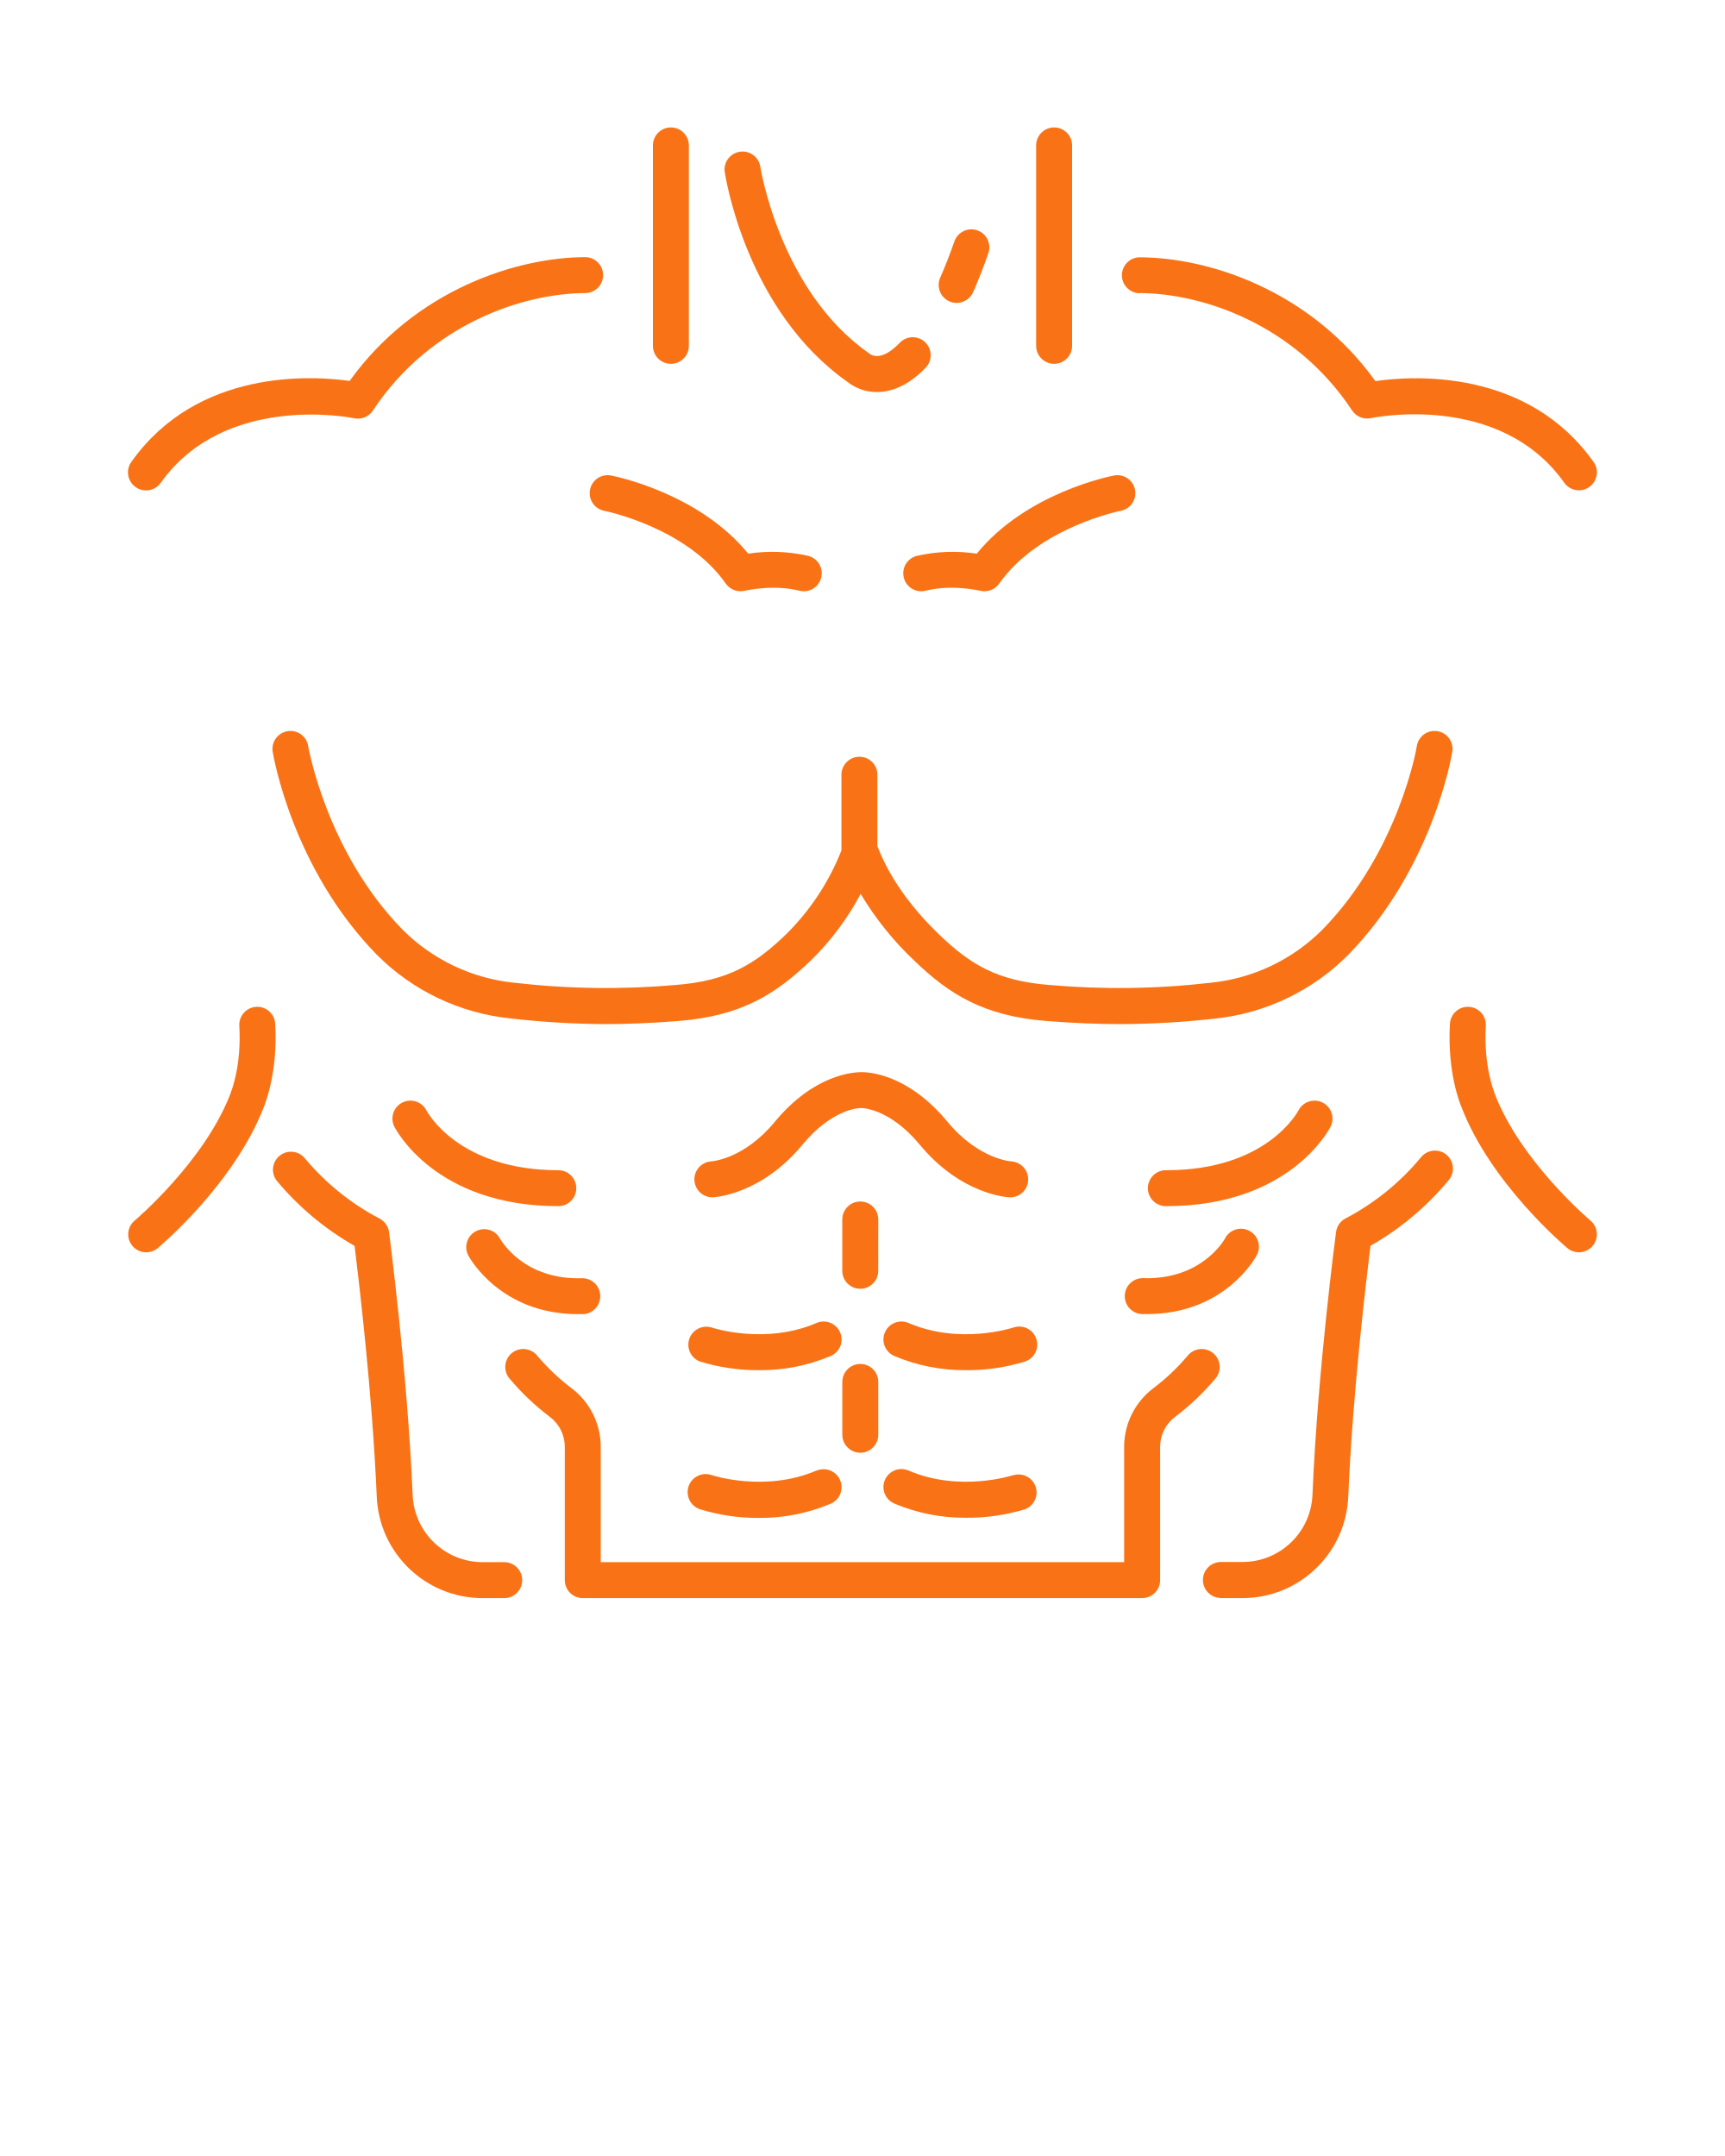
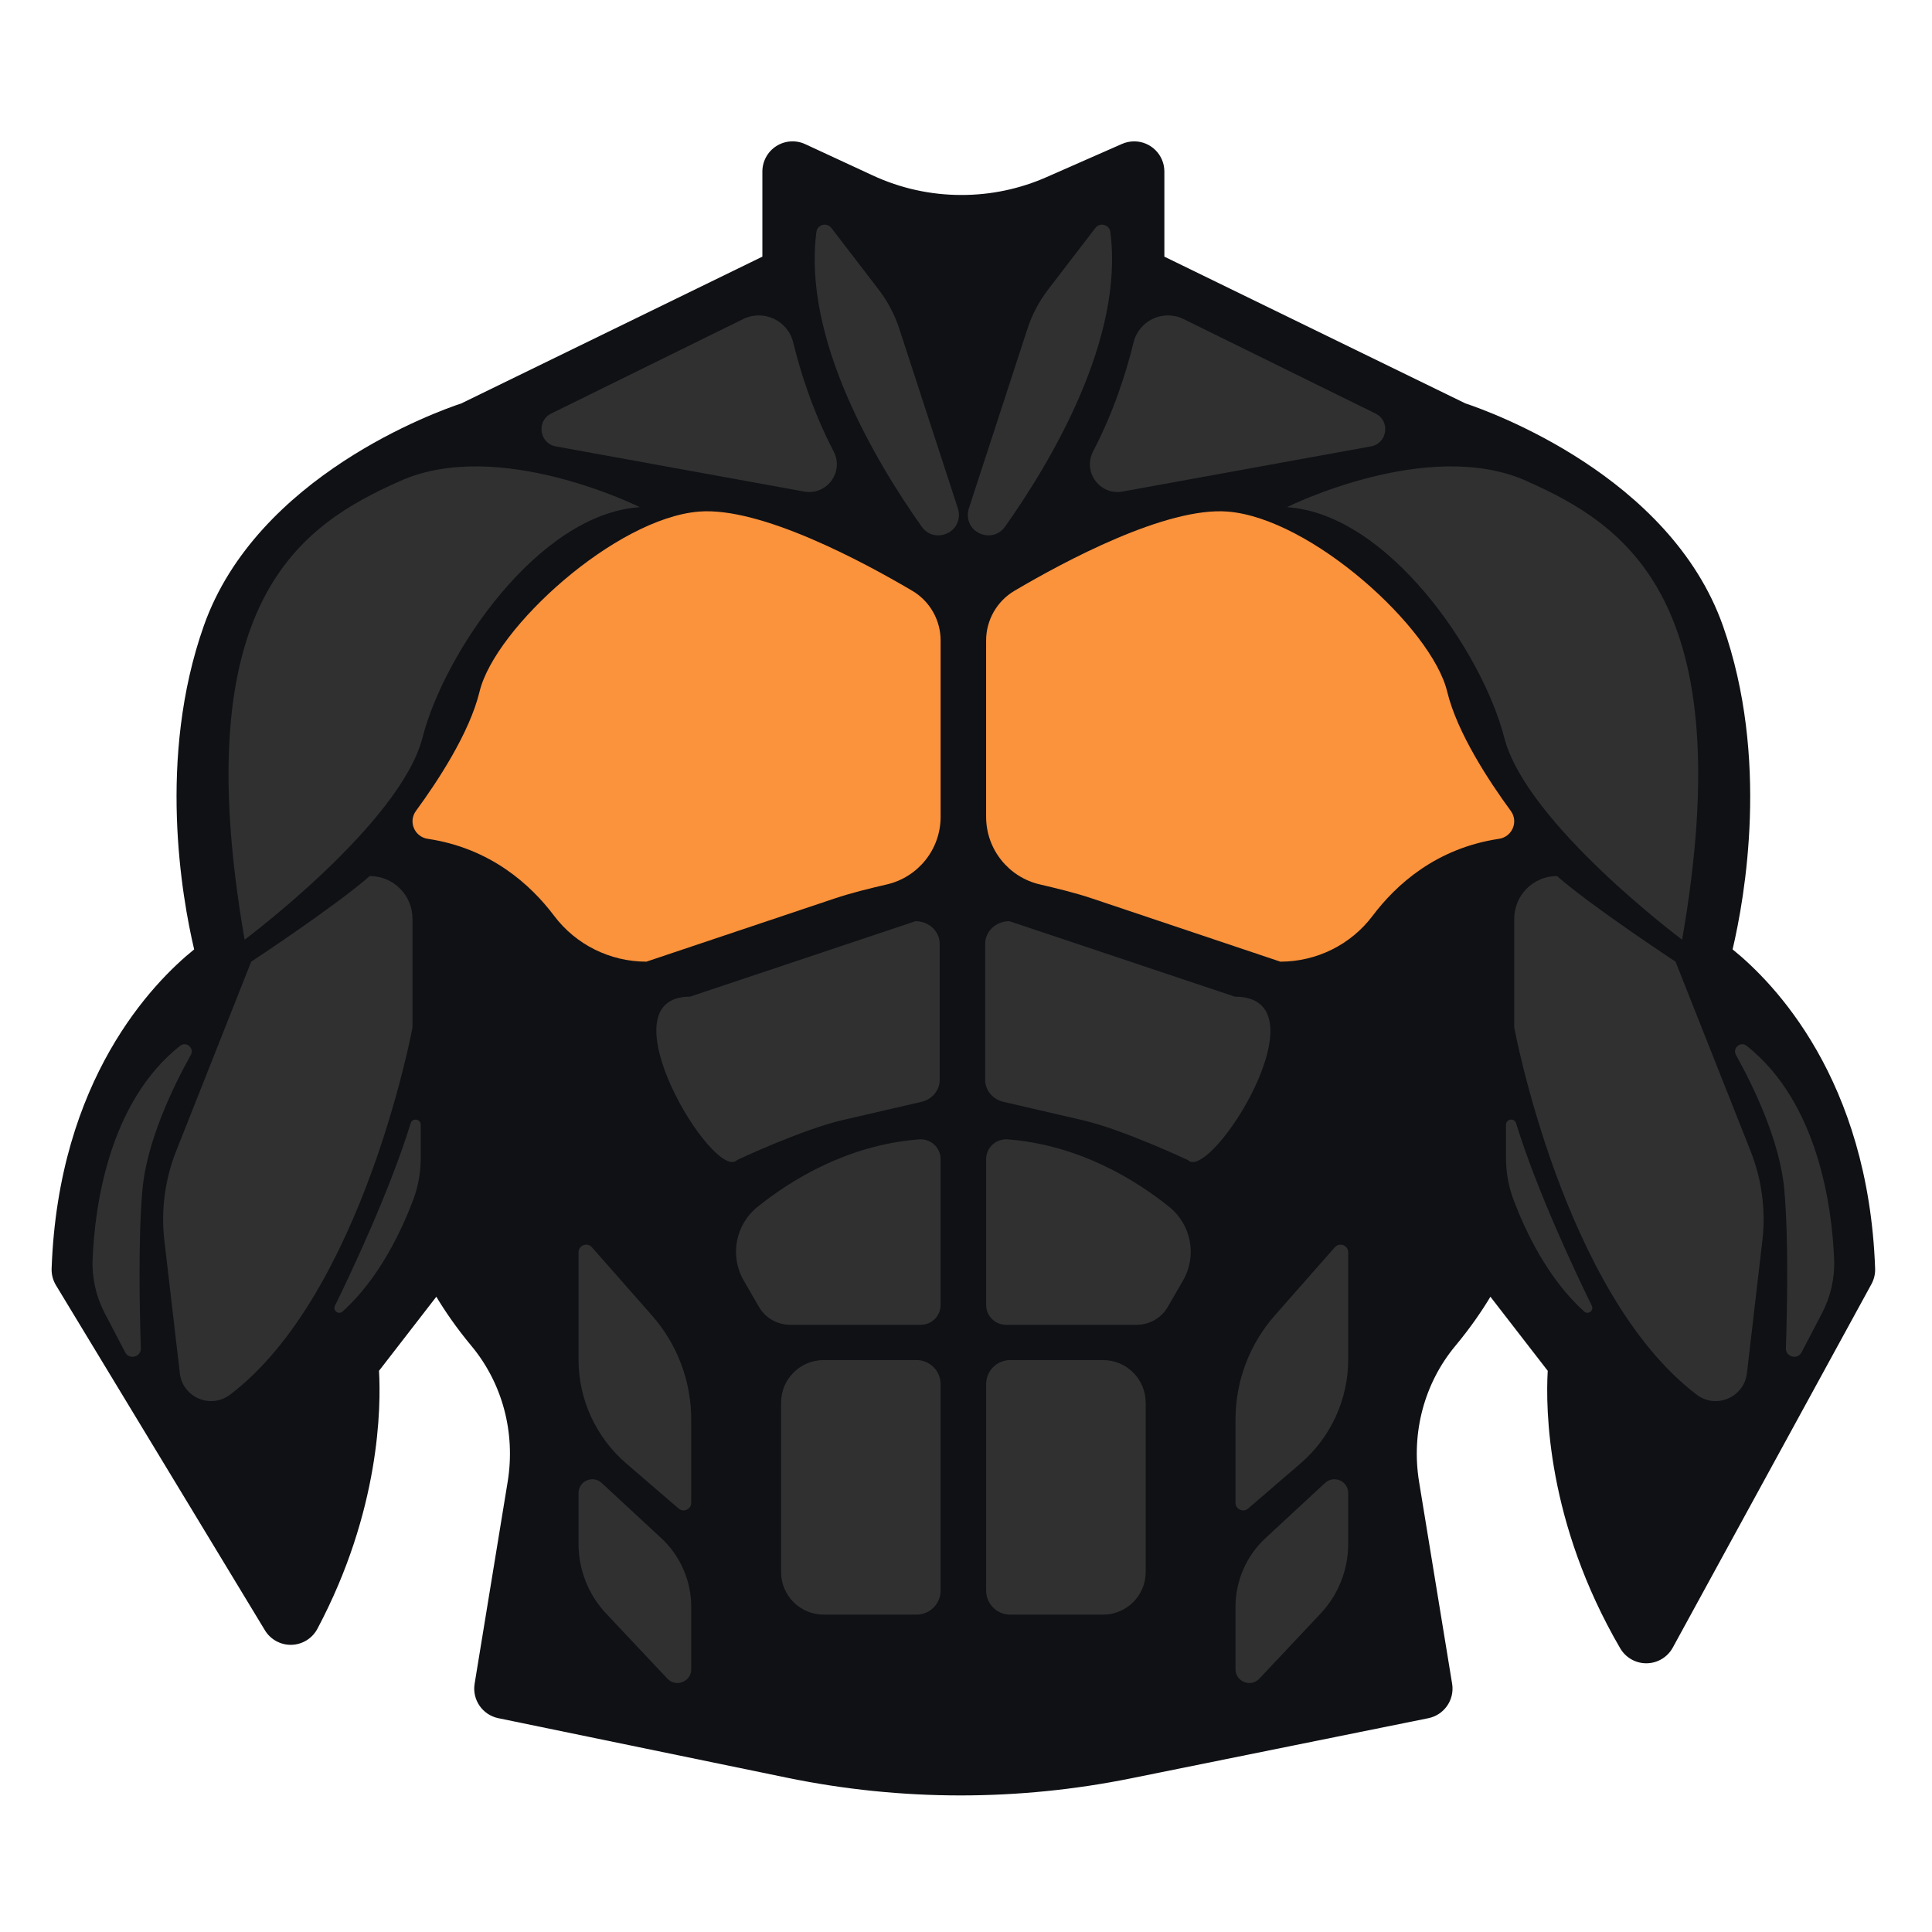
- <svg xmlns="http://www.w3.org/2000/svg" fill="#f97316" viewBox="0 0 512 640" x="0px" y="0px">
-   <path d="M338.1,87c18.55,0,46.23,9.13,63.22,34.85a5.33,5.33,0,0,0,5.59,2.27c.38-.08,38.14-8,57.38,19.18a5.33,5.33,0,1,0,8.7-6.17c-19.67-27.77-53.62-25.62-64.76-24-19.44-27.06-49.65-36.75-70.13-36.75a5.34,5.34,0,0,0,0,10.67Z" />
-   <path d="M362.11,474.39h6.62a31.44,31.44,0,0,0,31.45-30.2c1.32-31,5.4-64.77,6.61-74.39a84.43,84.43,0,0,0,23.09-19.33,5.34,5.34,0,1,0-8.16-6.88,73.29,73.29,0,0,1-22.32,18.08,5.32,5.32,0,0,0-2.84,4c-.05.41-5.47,41.14-7,78a20.8,20.8,0,0,1-20.79,20h-6.62a5.34,5.34,0,0,0,0,10.67Z" />
-   <path d="M465.22,370.5a5.33,5.33,0,0,0,6.84-8.18c-.2-.18-20.74-17.53-28.44-37.72a1.33,1.33,0,0,0-.06-.12.65.65,0,0,0,0-.13c0-.08-3.27-7.79-2.55-19.83a5.33,5.33,0,0,0-10.65-.64c-.86,14.44,3.06,23.89,3.41,24.71C442.45,351.26,464.29,369.72,465.22,370.5Z" />
-   <path d="M312.88,108a5.34,5.34,0,0,0,5.33-5.34V42.94a5.34,5.34,0,0,0-10.67,0v59.68A5.34,5.34,0,0,0,312.88,108Z" />
-   <path d="M289.92,164.35a48,48,0,0,0-17.78.65,5.34,5.34,0,0,0,1.28,10.52,5.69,5.69,0,0,0,1.29-.16c7.85-2,16.16,0,16.23,0a5.35,5.35,0,0,0,5.64-2.12c11.69-16.7,35.77-21.55,36.07-21.61a5.33,5.33,0,0,0-2-10.48C329.54,141.36,304.58,146.3,289.92,164.35Z" />
-   <path d="M431.06,223.17a5.33,5.33,0,0,0-10.53-1.72c0,.31-5.34,31.29-27.93,54.42a54.55,54.55,0,0,1-33.31,15.86,237.94,237.94,0,0,1-47.92.65c-15.63-1.25-23.53-6.24-32.65-15-8.58-8.26-14.69-17-18.17-25.86,0-.09-.09-.17-.13-.26V229.75a5.34,5.34,0,0,0-10.67,0v22.69a72.24,72.24,0,0,1-16.47,24.94c-9.12,8.76-17,13.75-32.65,15a237.94,237.94,0,0,1-47.92-.65,54.55,54.55,0,0,1-33.31-15.86C97,252.93,91.56,222,91.47,221.45a5.33,5.33,0,0,0-10.53,1.72c.23,1.41,5.91,34.64,30.82,60.15a65.3,65.3,0,0,0,39.82,19A255.92,255.92,0,0,0,179.47,304c6.63,0,13.82-.28,22-.93,18.64-1.5,28.82-8,39.19-17.95a79.85,79.85,0,0,0,14.79-19.78,92.57,92.57,0,0,0,15.87,19.78c10.37,10,20.55,16.45,39.19,17.95,8.2.65,15.38.93,22,.93a256.26,256.26,0,0,0,27.9-1.61,65.3,65.3,0,0,0,39.81-19C425.15,257.81,430.83,224.58,431.06,223.17Z" />
-   <path d="M395,334.32a5.34,5.34,0,0,0-9.53-4.81c-.38.73-9.65,17.86-39.2,17.86a5.34,5.34,0,1,0,0,10.67C382.74,358,394.53,335.29,395,334.32Z" />
-   <path d="M363.56,367.7c-.06.12-6.76,12.3-24.36,11.71a5.34,5.34,0,0,0-.35,10.67c.53,0,1.06,0,1.59,0,23,0,32.15-16.65,32.53-17.38a5.33,5.33,0,1,0-9.41-5Z" />
-   <path d="M360,401.61a5.34,5.34,0,0,0-7.5.84,62.86,62.86,0,0,1-10.22,9.67,21.84,21.84,0,0,0-8.62,17.32v34.28H178.31V429.44a21.84,21.84,0,0,0-8.62-17.32,64.24,64.24,0,0,1-10.23-9.68,5.33,5.33,0,1,0-8.32,6.67,73.52,73.52,0,0,0,12.11,11.52,11.1,11.1,0,0,1,4.39,8.81v39.62a5.33,5.33,0,0,0,5.34,5.33H339a5.33,5.33,0,0,0,5.34-5.33V429.44a11.12,11.12,0,0,1,4.39-8.81,74.34,74.34,0,0,0,12.12-11.52A5.34,5.34,0,0,0,360,401.61Z" />
-   <path d="M307.57,397.39a5.34,5.34,0,0,0-6.76-3.33c-.16.06-15.87,5.25-31.15-1.34a5.33,5.33,0,0,0-4.22,9.8,53.59,53.59,0,0,0,21.27,4.22,58.23,58.23,0,0,0,17.57-2.59A5.31,5.31,0,0,0,307.57,397.39Z" />
-   <path d="M300.81,437.86c-.16.06-15.87,5.24-31.15-1.34a5.33,5.33,0,1,0-4.22,9.8,53.59,53.59,0,0,0,21.27,4.22A58.23,58.23,0,0,0,304.28,448a5.34,5.34,0,0,0-3.47-10.09Z" />
-   <path d="M40.28,144.6a5.33,5.33,0,0,0,7.43-1.27c19.16-27,57-19.26,57.38-19.18a5.33,5.33,0,0,0,5.59-2.27C127.67,96.16,155.35,87,173.9,87a5.34,5.34,0,0,0,0-10.67c-20.48,0-50.69,9.69-70.13,36.75-11.14-1.57-45.09-3.72-64.76,24A5.33,5.33,0,0,0,40.28,144.6Z" />
-   <path d="M111.82,444.19a31.44,31.44,0,0,0,31.45,30.2h6.62a5.34,5.34,0,0,0,0-10.67h-6.62a20.8,20.8,0,0,1-20.79-20c-1.57-36.9-7-77.63-7-78a5.32,5.32,0,0,0-2.84-4,73.29,73.29,0,0,1-22.32-18.08,5.34,5.34,0,0,0-8.16,6.88,84.43,84.43,0,0,0,23.09,19.33C106.42,379.42,110.5,413.2,111.82,444.19Z" />
-   <path d="M81.68,303.88a5.33,5.33,0,0,0-10.65.64c.71,12-2.48,19.67-2.56,19.85s0,.08,0,.12,0,.07-.05.11c-7.67,20.12-28.24,37.55-28.45,37.72a5.33,5.33,0,0,0,6.85,8.18c.93-.78,22.8-19.26,31.51-41.95C78.73,327.51,82.53,318.12,81.68,303.88Z" />
-   <path d="M199.12,108a5.34,5.34,0,0,0,5.34-5.34V42.94a5.34,5.34,0,0,0-10.67,0v59.68A5.34,5.34,0,0,0,199.12,108Z" />
-   <path d="M175.12,145.38a5.34,5.34,0,0,0,4.23,6.25c.24.05,24.37,4.89,36.07,21.61a5.37,5.37,0,0,0,5.63,2.12c.08,0,8.38-2,16.24,0a5.69,5.69,0,0,0,1.29.16A5.34,5.34,0,0,0,239.86,165a48,48,0,0,0-17.78-.65c-14.66-18-39.62-23-40.73-23.2A5.33,5.33,0,0,0,175.12,145.38Z" />
-   <path d="M171.05,352.7a5.33,5.33,0,0,0-5.34-5.33c-29.49,0-38.78-17.06-39.2-17.86a5.34,5.34,0,0,0-9.53,4.81c.49,1,12.28,23.72,48.73,23.72A5.34,5.34,0,0,0,171.05,352.7Z" />
-   <path d="M171.56,390.1c.53,0,1.06,0,1.59,0a5.34,5.34,0,0,0-.35-10.67c-17.32.59-24.06-11.18-24.38-11.75a5.33,5.33,0,0,0-9.39,5.06C139.42,373.45,148.58,390.1,171.56,390.1Z" />
-   <path d="M273,339.8c12.34,14.91,26.15,15.61,26.74,15.63h.21a5.34,5.34,0,0,0,.2-10.67c-.1,0-9.75-.67-18.93-11.77-11.78-14.23-23.48-14.77-25.62-14.73s-13.83.5-25.62,14.73c-9.07,11-18.47,11.74-19,11.77a5.34,5.34,0,0,0,.47,10.66c.58,0,14.4-.72,26.74-15.63,8.9-10.76,16.93-10.86,17.17-10.87h.45S264.07,329,273,339.8Z" />
-   <path d="M249.35,395.51a5.34,5.34,0,0,0-7-2.79c-15.22,6.56-30.87,1.44-31.14,1.34a5.34,5.34,0,0,0-3.48,10.09,58.23,58.23,0,0,0,17.57,2.59,53.59,53.59,0,0,0,21.27-4.22A5.32,5.32,0,0,0,249.35,395.51Z" />
-   <path d="M242.34,436.52c-15.28,6.58-31,1.4-31.15,1.34A5.34,5.34,0,0,0,207.72,448a58.23,58.23,0,0,0,17.57,2.59,53.59,53.59,0,0,0,21.27-4.22,5.33,5.33,0,1,0-4.22-9.8Z" />
-   <path d="M281.79,89.46a5.3,5.3,0,0,0,2.15.46,5.36,5.36,0,0,0,4.89-3.18c1.54-3.49,3.06-7.38,4.52-11.57a5.33,5.33,0,1,0-10.07-3.52c-1.37,3.92-2.79,7.55-4.22,10.78A5.34,5.34,0,0,0,281.79,89.46Z" />
-   <path d="M251.56,113.38a13.91,13.91,0,0,0,8.69,3c4.21,0,9.3-1.79,14.52-7.26a5.33,5.33,0,1,0-7.72-7.36c-5.06,5.29-8,3.87-8.76,3.38a2.56,2.56,0,0,0-.41-.31c-26.44-18.51-32.17-55.09-32.23-55.46a5.34,5.34,0,0,0-10.56,1.56C215.34,52.56,221.46,92.16,251.56,113.38Z" />
-   <path d="M260.68,362A5.34,5.34,0,0,0,250,362v15.46a5.34,5.34,0,0,0,10.67,0Z" />
-   <path d="M255.35,404.88a5.34,5.34,0,0,0-5.34,5.33v15.46a5.34,5.34,0,1,0,10.67,0V410.21A5.33,5.33,0,0,0,255.35,404.88Z" />
+ <svg xmlns="http://www.w3.org/2000/svg" version="1.1" width="512" height="512" x="0" y="0" viewBox="0 0 512 512" style="enable-background:new 0 0 512 512" xml:space="preserve" class="">
+   <g>
+     <path fill="#0f1115" d="M300.568 37.462c-1.093 0-2.19.224-3.221.677l-19.979 8.789a55.68 55.68 0 0 1-22.558 4.743 55.624 55.624 0 0 1-23.556-5.193l-17.853-8.274a7.999 7.999 0 0 0-11.364 7.258v22.553l-79.783 38.894c-6.267 2.078-54.193 19.141-68.246 58.949-12.363 35.022-5.801 71.956-2.555 85.742-10.916 8.808-35.98 34.384-37.773 84.578a8 8 0 0 0 1.152 4.43l55.372 91.433a8 8 0 0 0 13.907-.391c16.658-31.356 16.875-58.869 16.33-68.373l15.191-19.628c2.289 3.812 5.327 8.26 9.282 13.009 8.243 9.897 11.749 23.036 9.62 36.046l-8.755 53.504a8 8 0 0 0 6.279 9.127l76.517 15.781a228.082 228.082 0 0 0 45.975 4.691 228.12 228.12 0 0 0 45.127-4.518l78.842-15.948a8 8 0 0 0 6.309-9.133l-8.755-53.504c-2.129-13.011 1.377-26.149 9.62-36.046 3.955-4.75 6.993-9.198 9.282-13.009l15.19 19.627c-.577 10.026-.31 40.08 19.211 73.545a8 8 0 0 0 6.91 3.969l.112-.001a7.998 7.998 0 0 0 6.908-4.163l52.646-96.326a8 8 0 0 0 .975-4.122c-1.793-50.194-26.857-75.77-37.773-84.578 3.246-13.786 9.808-50.72-2.555-85.742-14.053-39.809-61.979-56.871-68.246-58.949L308.57 68.015V45.462a8.001 8.001 0 0 0-8.002-8z" opacity="1" data-original="#484f69" class="" />
+     <path fill="#303030" d="m220.32 60.413 12.526 16.321a34.797 34.797 0 0 1 5.474 10.388l15.536 47.628c.177.544.268 1.112.268 1.684 0 5.303-6.81 7.463-9.871 3.132-12.382-17.517-31.578-49.908-27.893-78.118.254-1.947 2.764-2.595 3.96-1.035zM146.086 109.587l50.855-25.03c5.39-2.653 11.842.362 13.267 6.198 1.873 7.669 5.16 18.229 10.711 28.856 2.837 5.431-1.783 11.751-7.812 10.655l-65.805-11.965c-4.394-.799-5.224-6.742-1.216-8.714zM169.56 134.408s-37.238-18.619-63.422-6.982-57.021 31.42-41.311 121.607c0 0 41.311-30.838 47.13-53.53s30.838-59.35 57.603-61.095z" opacity="1" data-original="#9fabce" class="" />
+     <path fill="#fb923c" d="M241.754 156.559a15.301 15.301 0 0 1 7.52 13.185v46.72c0 8.704-6.048 15.996-14.171 17.901-4.694 1.101-9.383 2.22-13.953 3.754l-49.851 16.732c-9.613 0-18.681-4.489-24.464-12.168-6.153-8.172-16.775-17.887-33.478-20.387-3.507-.525-5.224-4.54-3.125-7.399 5.659-7.711 14.206-20.645 16.854-31.613 4.073-16.874 36.075-45.966 58.185-47.712 16.315-1.289 43.406 13.269 56.483 20.987z" opacity="1" data-original="#ff004f" class="" />
+     <path fill="#303030" d="M109.317 243.483v28.823s-13.09 70.544-48.363 97.308c-5.13 3.892-12.553.702-13.298-5.694l-4.094-35.137a49.024 49.024 0 0 1 3.117-23.727l19.893-50.205s22.11-14.546 31.42-22.692c6.255 0 11.325 5.07 11.325 11.324z" opacity="1" data-original="#9fabce" class="" />
+     <path fill="#303030" d="M47.727 277.147c1.622-1.284 3.836.622 2.83 2.43-4.655 8.367-11.702 22.889-12.824 35.847-1.105 12.77-.772 30.815-.404 41.857.078 2.346-3.072 3.176-4.159 1.095l-5.407-10.35a28.387 28.387 0 0 1-3.224-14.312c.565-13.726 4.161-41.496 23.188-56.567zM111.504 298.082v8.785c0 3.786-.666 7.54-1.997 11.085-2.851 7.595-8.865 20.797-18.739 29.621-1.047.936-2.627-.261-2.01-1.523 4.655-9.513 14.642-30.743 20.07-48.378.463-1.501 2.676-1.161 2.676.41zM249.273 307.203v38.609a5.279 5.279 0 0 1-5.279 5.279h-34.61a9.542 9.542 0 0 1-8.262-4.767l-4.026-6.963a15.246 15.246 0 0 1 3.652-19.522c9.015-7.244 23.896-16.403 42.774-17.896 3.092-.245 5.751 2.158 5.751 5.26zM242.89 427.896h-24.602c-6.239 0-11.296-5.058-11.296-11.296v-44.872c0-6.239 5.058-11.296 11.296-11.296h24.602a6.383 6.383 0 0 1 6.383 6.383v54.697a6.384 6.384 0 0 1-6.383 6.384zM156.864 330.539l15.916 18.076a41.707 41.707 0 0 1 10.405 27.563v22.063c0 1.734-2.036 2.668-3.35 1.536l-13.895-11.965a36.332 36.332 0 0 1-12.625-27.533v-28.4c0-1.869 2.314-2.743 3.549-1.34zM159.456 392.998l15.766 14.607a24.856 24.856 0 0 1 7.964 18.234v16.516c0 3.311-4.049 4.917-6.318 2.506L160.64 427.62a26.949 26.949 0 0 1-7.325-18.47v-13.47c0-3.19 3.801-4.85 6.141-2.682zM290.285 60.413 277.76 76.734a34.797 34.797 0 0 0-5.474 10.388L256.75 134.75a5.442 5.442 0 0 0-.268 1.684c0 5.303 6.81 7.463 9.871 3.132 12.382-17.517 31.578-49.908 27.893-78.118-.254-1.947-2.764-2.595-3.961-1.035zM364.52 109.587l-50.855-25.03c-5.39-2.653-11.842.362-13.267 6.198-1.873 7.669-5.16 18.229-10.711 28.856-2.837 5.431 1.783 11.751 7.812 10.655l65.805-11.965c4.394-.799 5.224-6.742 1.216-8.714zM341.046 134.408s37.238-18.619 63.422-6.982c26.183 11.637 57.021 31.42 41.311 121.607 0 0-41.311-30.838-47.13-53.53s-30.838-59.35-57.603-61.095z" opacity="1" data-original="#9fabce" class="" />
+     <path fill="#fb923c" d="M268.852 156.559a15.301 15.301 0 0 0-7.52 13.185v46.72c0 8.704 6.048 15.996 14.171 17.901 4.694 1.101 9.383 2.22 13.953 3.754l49.851 16.732c9.613 0 18.681-4.489 24.464-12.168 6.153-8.172 16.775-17.887 33.478-20.387 3.507-.525 5.224-4.54 3.125-7.399-5.659-7.711-14.206-20.645-16.854-31.613-4.073-16.874-36.075-45.966-58.185-47.712-16.316-1.289-43.406 13.269-56.483 20.987z" opacity="1" data-original="#ff004f" class="" />
+     <path fill="#303030" d="M401.289 243.483v28.823s13.09 70.544 48.363 97.308c5.13 3.892 12.553.702 13.298-5.694l4.094-35.137a49.024 49.024 0 0 0-3.117-23.727l-19.893-50.205s-22.11-14.546-31.42-22.692c-6.255 0-11.325 5.07-11.325 11.324z" opacity="1" data-original="#9fabce" class="" />
+     <path fill="#303030" d="M462.879 277.147c-1.622-1.284-3.836.622-2.83 2.43 4.655 8.367 11.702 22.889 12.824 35.847 1.105 12.77.772 30.815.404 41.857-.078 2.346 3.073 3.176 4.159 1.095l5.407-10.35a28.387 28.387 0 0 0 3.224-14.312c-.566-13.726-4.161-41.496-23.188-56.567zM399.102 298.082v8.785c0 3.786.666 7.54 1.997 11.085 2.851 7.595 8.865 20.797 18.739 29.621 1.047.936 2.627-.261 2.01-1.523-4.655-9.513-14.642-30.743-20.07-48.378-.464-1.501-2.676-1.161-2.676.41zM261.333 307.203v38.609a5.279 5.279 0 0 0 5.279 5.279h34.61a9.542 9.542 0 0 0 8.262-4.767l4.026-6.963a15.246 15.246 0 0 0-3.652-19.522c-9.015-7.244-23.896-16.403-42.774-17.896-3.092-.245-5.751 2.158-5.751 5.26zM267.716 427.896h24.602c6.239 0 11.296-5.058 11.296-11.296v-44.872c0-6.239-5.058-11.296-11.296-11.296h-24.602a6.383 6.383 0 0 0-6.383 6.383v54.697a6.383 6.383 0 0 0 6.383 6.384zM353.741 330.539l-15.916 18.076a41.707 41.707 0 0 0-10.405 27.563v22.063c0 1.734 2.036 2.668 3.35 1.536l13.895-11.965a36.332 36.332 0 0 0 12.625-27.533v-28.4c0-1.869-2.314-2.743-3.549-1.34zM351.149 392.998l-15.766 14.607a24.856 24.856 0 0 0-7.964 18.234v16.516c0 3.311 4.049 4.917 6.318 2.506l16.227-17.241a26.949 26.949 0 0 0 7.325-18.47v-13.47c.001-3.19-3.799-4.85-6.14-2.682zM249.027 250.095v36.119c0 2.743-2.006 5.133-4.863 5.794l-20.888 4.832c-10.774 2.492-27.945 10.577-27.945 10.577-5.973 6.163-36.108-43.292-12.473-43.292l59.763-20c3.537 0 6.406 2.673 6.406 5.97zM261.086 250.095v36.119c0 2.743 2.006 5.133 4.863 5.794l20.888 4.832c10.774 2.492 27.945 10.577 27.945 10.577 5.973 6.163 37.244-43.292 12.473-43.292l-59.763-20c-3.537 0-6.406 2.673-6.406 5.97z" opacity="1" data-original="#9fabce" class="" />
+   </g>
</svg>
